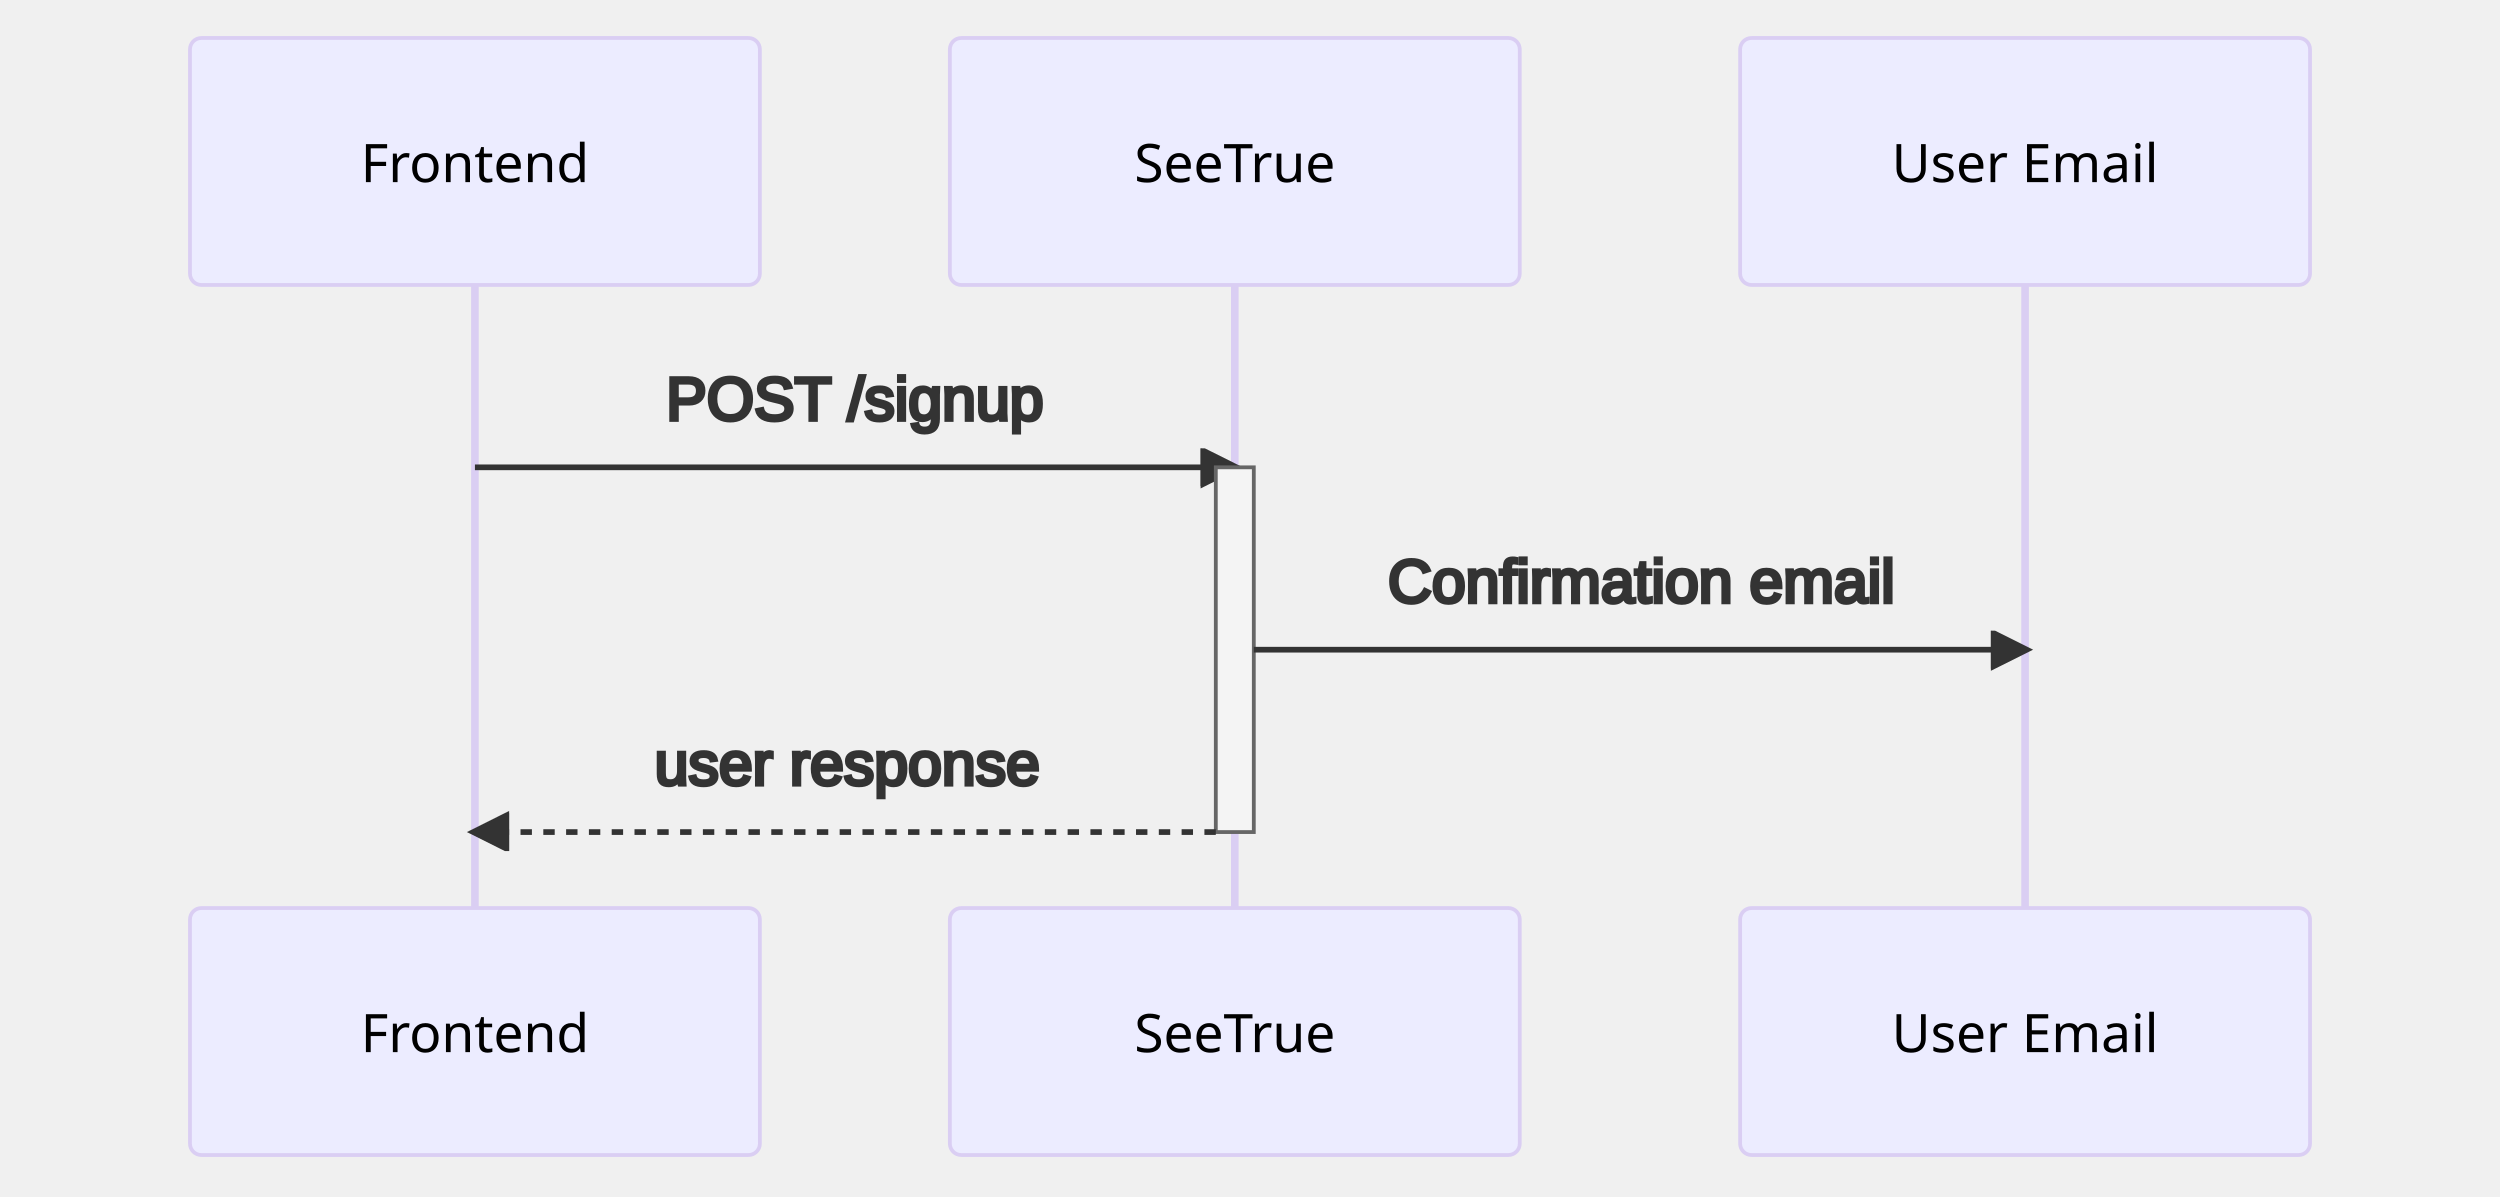
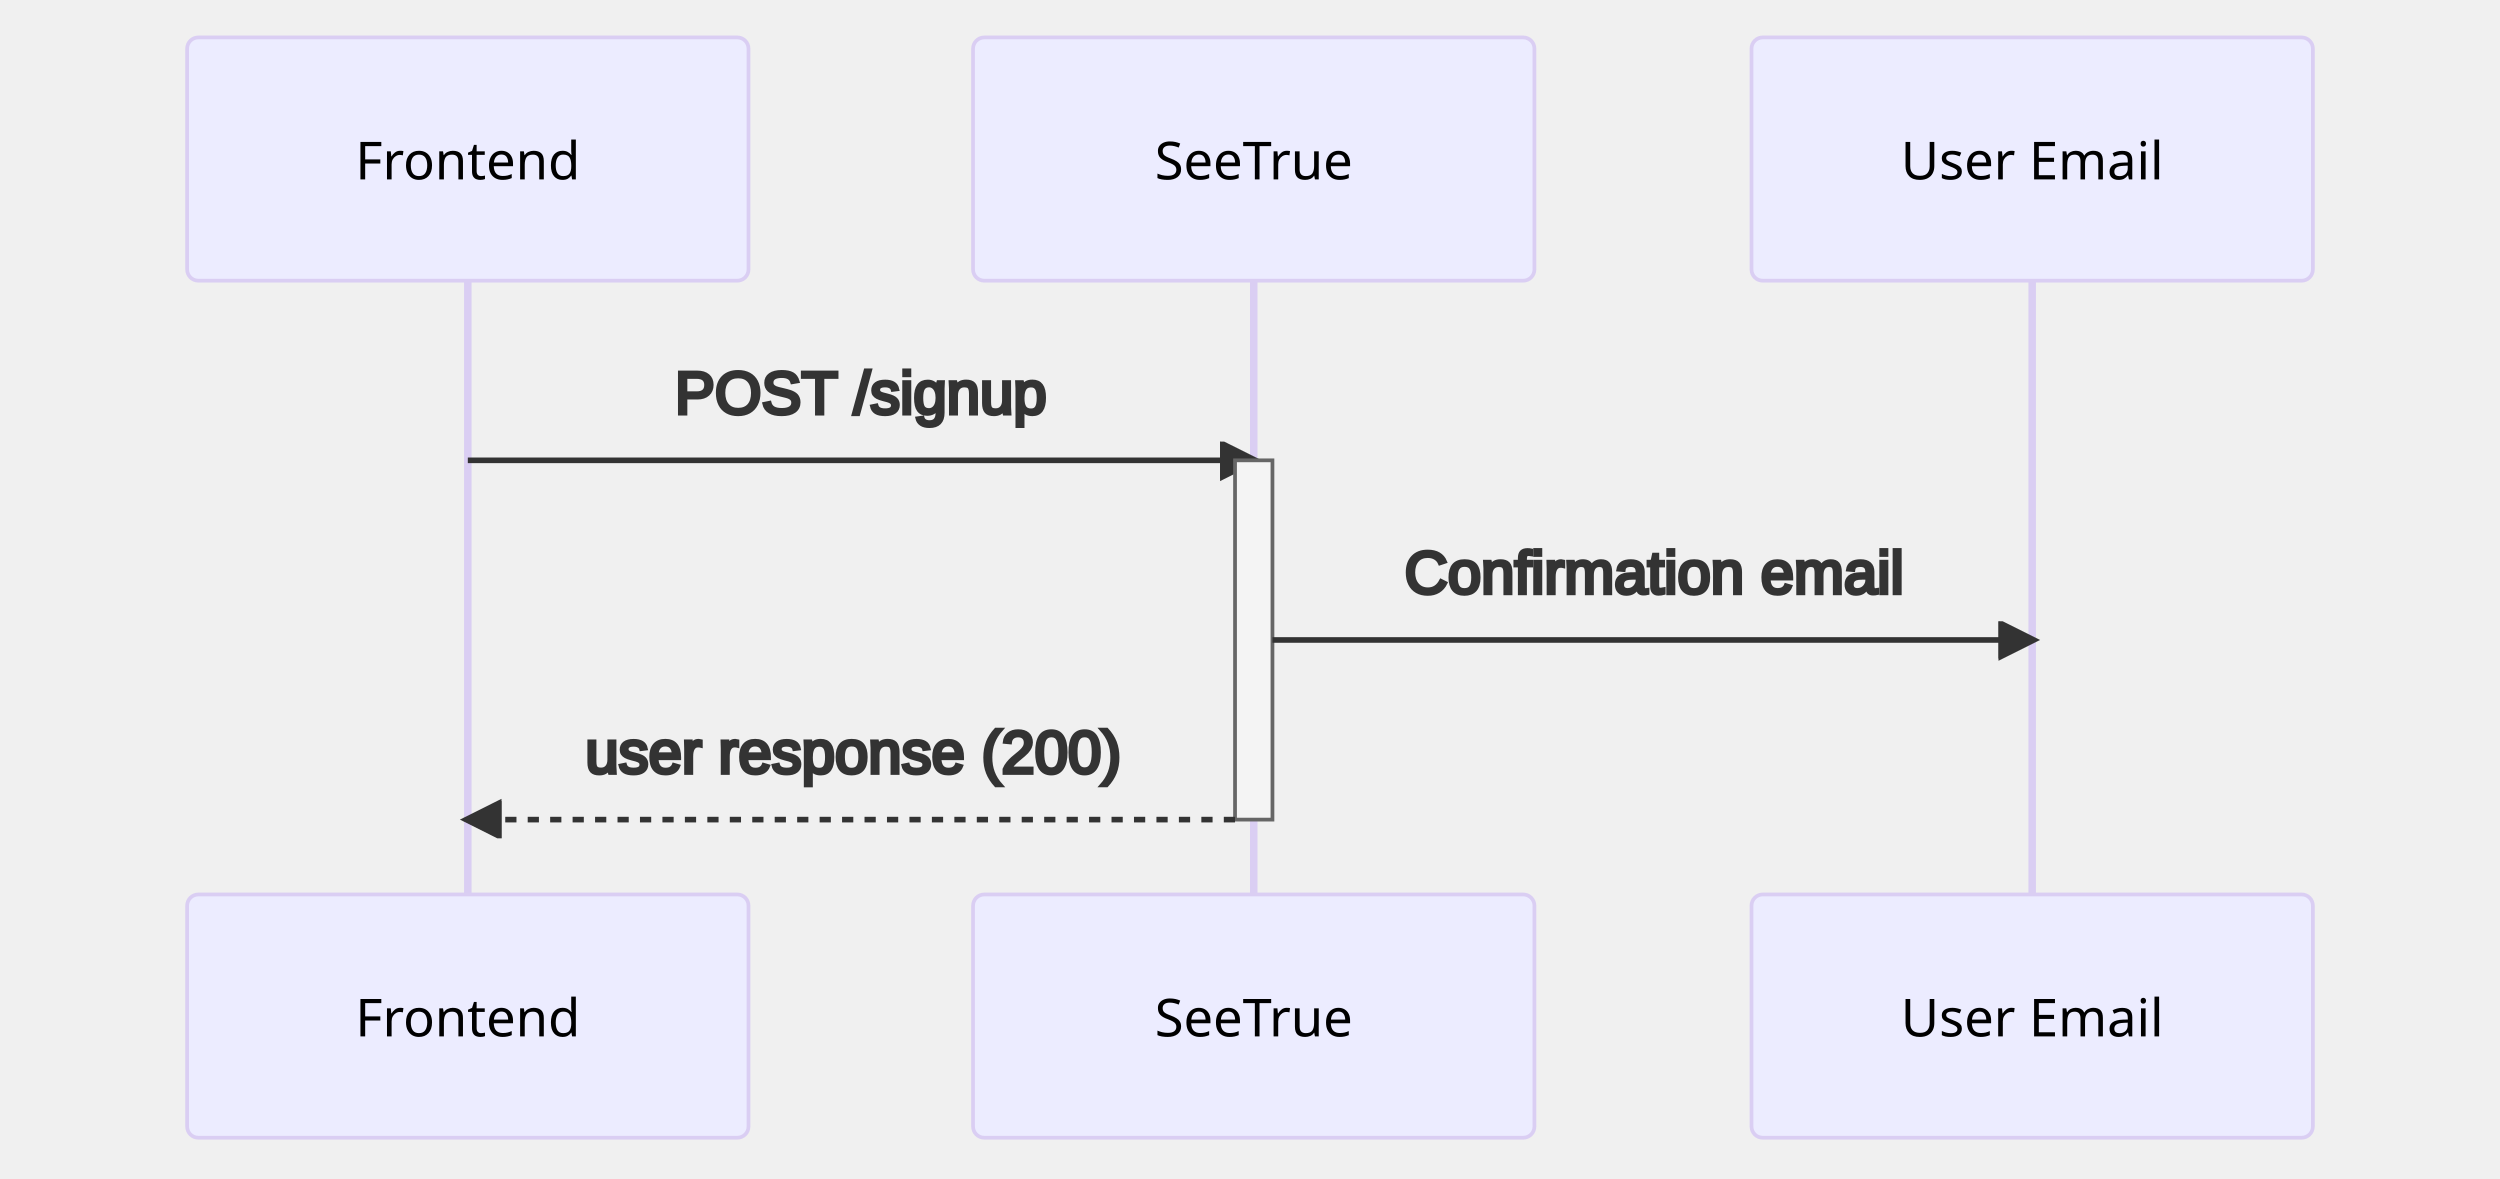
- <svg xmlns="http://www.w3.org/2000/svg" id="mermaid-1643148466845" width="100%" height="315" style="max-width: 658px; background-color: white;" viewBox="-50 -10 658 315">
-   <style>#mermaid-1643148466845 {font-family:"trebuchet ms",verdana,arial,sans-serif;font-size:16px;fill:#333;}#mermaid-1643148466845 .error-icon{fill:#552222;}#mermaid-1643148466845 .error-text{fill:#552222;stroke:#552222;}#mermaid-1643148466845 .edge-thickness-normal{stroke-width:2px;}#mermaid-1643148466845 .edge-thickness-thick{stroke-width:3.5px;}#mermaid-1643148466845 .edge-pattern-solid{stroke-dasharray:0;}#mermaid-1643148466845 .edge-pattern-dashed{stroke-dasharray:3;}#mermaid-1643148466845 .edge-pattern-dotted{stroke-dasharray:2;}#mermaid-1643148466845 .marker{fill:#333333;stroke:#333333;}#mermaid-1643148466845 .marker.cross{stroke:#333333;}#mermaid-1643148466845 svg{font-family:"trebuchet ms",verdana,arial,sans-serif;font-size:16px;}#mermaid-1643148466845 .actor{stroke:hsl(259.626, 59.777%, 87.902%);fill:#ECECFF;}#mermaid-1643148466845 text.actor&gt;tspan{fill:black;stroke:none;}#mermaid-1643148466845 .actor-line{stroke:grey;}#mermaid-1643148466845 .messageLine0{stroke-width:1.5;stroke-dasharray:none;stroke:#333;}#mermaid-1643148466845 .messageLine1{stroke-width:1.5;stroke-dasharray:2,2;stroke:#333;}#mermaid-1643148466845 #arrowhead path{fill:#333;stroke:#333;}#mermaid-1643148466845 .sequenceNumber{fill:white;}#mermaid-1643148466845 #sequencenumber{fill:#333;}#mermaid-1643148466845 #crosshead path{fill:#333;stroke:#333;}#mermaid-1643148466845 .messageText{fill:#333;stroke:#333;}#mermaid-1643148466845 .labelBox{stroke:hsl(259.626, 59.777%, 87.902%);fill:#ECECFF;}#mermaid-1643148466845 .labelText,#mermaid-1643148466845 .labelText&gt;tspan{fill:black;stroke:none;}#mermaid-1643148466845 .loopText,#mermaid-1643148466845 .loopText&gt;tspan{fill:black;stroke:none;}#mermaid-1643148466845 .loopLine{stroke-width:2px;stroke-dasharray:2,2;stroke:hsl(259.626, 59.777%, 87.902%);fill:hsl(259.626, 59.777%, 87.902%);}#mermaid-1643148466845 .note{stroke:#aaaa33;fill:#fff5ad;}#mermaid-1643148466845 .noteText,#mermaid-1643148466845 .noteText&gt;tspan{fill:black;stroke:none;}#mermaid-1643148466845 .activation0{fill:#f4f4f4;stroke:#666;}#mermaid-1643148466845 .activation1{fill:#f4f4f4;stroke:#666;}#mermaid-1643148466845 .activation2{fill:#f4f4f4;stroke:#666;}#mermaid-1643148466845 .actorPopupMenu{position:absolute;}#mermaid-1643148466845 .actorPopupMenuPanel{position:absolute;fill:#ECECFF;box-shadow:0px 8px 16px 0px rgba(0,0,0,0.2);filter:drop-shadow(3px 5px 2px rgb(0 0 0 / 0.4));}#mermaid-1643148466845 .actor-man line{stroke:hsl(259.626, 59.777%, 87.902%);fill:#ECECFF;}#mermaid-1643148466845 .actor-man circle,#mermaid-1643148466845 line{stroke:hsl(259.626, 59.777%, 87.902%);fill:#ECECFF;stroke-width:2px;}#mermaid-1643148466845 :root{--mermaid-font-family:"trebuchet ms",verdana,arial,sans-serif;}</style>
+ <svg xmlns="http://www.w3.org/2000/svg" id="mermaid-1643228912600" width="100%" height="315" style="max-width: 668px; background-color: white;" viewBox="-50 -10 668 315">
+   <style>#mermaid-1643228912600 {font-family:"trebuchet ms",verdana,arial,sans-serif;font-size:16px;fill:#333;}#mermaid-1643228912600 .error-icon{fill:#552222;}#mermaid-1643228912600 .error-text{fill:#552222;stroke:#552222;}#mermaid-1643228912600 .edge-thickness-normal{stroke-width:2px;}#mermaid-1643228912600 .edge-thickness-thick{stroke-width:3.5px;}#mermaid-1643228912600 .edge-pattern-solid{stroke-dasharray:0;}#mermaid-1643228912600 .edge-pattern-dashed{stroke-dasharray:3;}#mermaid-1643228912600 .edge-pattern-dotted{stroke-dasharray:2;}#mermaid-1643228912600 .marker{fill:#333333;stroke:#333333;}#mermaid-1643228912600 .marker.cross{stroke:#333333;}#mermaid-1643228912600 svg{font-family:"trebuchet ms",verdana,arial,sans-serif;font-size:16px;}#mermaid-1643228912600 .actor{stroke:hsl(259.626, 59.777%, 87.902%);fill:#ECECFF;}#mermaid-1643228912600 text.actor&gt;tspan{fill:black;stroke:none;}#mermaid-1643228912600 .actor-line{stroke:grey;}#mermaid-1643228912600 .messageLine0{stroke-width:1.5;stroke-dasharray:none;stroke:#333;}#mermaid-1643228912600 .messageLine1{stroke-width:1.5;stroke-dasharray:2,2;stroke:#333;}#mermaid-1643228912600 #arrowhead path{fill:#333;stroke:#333;}#mermaid-1643228912600 .sequenceNumber{fill:white;}#mermaid-1643228912600 #sequencenumber{fill:#333;}#mermaid-1643228912600 #crosshead path{fill:#333;stroke:#333;}#mermaid-1643228912600 .messageText{fill:#333;stroke:#333;}#mermaid-1643228912600 .labelBox{stroke:hsl(259.626, 59.777%, 87.902%);fill:#ECECFF;}#mermaid-1643228912600 .labelText,#mermaid-1643228912600 .labelText&gt;tspan{fill:black;stroke:none;}#mermaid-1643228912600 .loopText,#mermaid-1643228912600 .loopText&gt;tspan{fill:black;stroke:none;}#mermaid-1643228912600 .loopLine{stroke-width:2px;stroke-dasharray:2,2;stroke:hsl(259.626, 59.777%, 87.902%);fill:hsl(259.626, 59.777%, 87.902%);}#mermaid-1643228912600 .note{stroke:#aaaa33;fill:#fff5ad;}#mermaid-1643228912600 .noteText,#mermaid-1643228912600 .noteText&gt;tspan{fill:black;stroke:none;}#mermaid-1643228912600 .activation0{fill:#f4f4f4;stroke:#666;}#mermaid-1643228912600 .activation1{fill:#f4f4f4;stroke:#666;}#mermaid-1643228912600 .activation2{fill:#f4f4f4;stroke:#666;}#mermaid-1643228912600 .actorPopupMenu{position:absolute;}#mermaid-1643228912600 .actorPopupMenuPanel{position:absolute;fill:#ECECFF;box-shadow:0px 8px 16px 0px rgba(0,0,0,0.2);filter:drop-shadow(3px 5px 2px rgb(0 0 0 / 0.4));}#mermaid-1643228912600 .actor-man line{stroke:hsl(259.626, 59.777%, 87.902%);fill:#ECECFF;}#mermaid-1643228912600 .actor-man circle,#mermaid-1643228912600 line{stroke:hsl(259.626, 59.777%, 87.902%);fill:#ECECFF;stroke-width:2px;}#mermaid-1643228912600 :root{--mermaid-font-family:"trebuchet ms",verdana,arial,sans-serif;}</style>
  <g />
  <defs>
    <symbol id="computer" width="24" height="24">
      <path transform="scale(.5)" d="M2 2v13h20v-13h-20zm18 11h-16v-9h16v9zm-10.228 6l.466-1h3.524l.467 1h-4.457zm14.228 3h-24l2-6h2.104l-1.33 4h18.45l-1.297-4h2.073l2 6zm-5-10h-14v-7h14v7z" />
    </symbol>
  </defs>
  <defs>
    <symbol id="database" fill-rule="evenodd" clip-rule="evenodd">
      <path transform="scale(.5)" d="M12.258.001l.256.004.255.005.253.008.251.01.249.012.247.015.246.016.242.019.241.02.239.023.236.024.233.027.231.028.229.031.225.032.223.034.22.036.217.038.214.04.211.041.208.043.205.045.201.046.198.048.194.05.191.051.187.053.183.054.18.056.175.057.172.059.168.06.163.061.16.063.155.064.15.066.074.033.073.033.071.034.07.034.069.035.068.035.067.035.066.035.064.036.064.036.062.036.06.036.06.037.058.037.058.037.055.038.055.038.053.038.052.038.051.039.05.039.048.039.047.039.045.04.044.04.043.04.041.04.04.041.039.041.037.041.036.041.034.041.033.042.032.042.03.042.029.042.027.042.026.043.024.043.023.043.021.043.02.043.018.044.017.043.015.044.013.044.012.044.011.045.009.044.007.045.006.045.004.045.002.045.001.045v17l-.001.045-.002.045-.004.045-.006.045-.007.045-.009.044-.011.045-.012.044-.013.044-.015.044-.017.043-.018.044-.02.043-.021.043-.023.043-.024.043-.026.043-.027.042-.029.042-.03.042-.032.042-.033.042-.034.041-.036.041-.037.041-.039.041-.04.041-.041.04-.043.04-.044.04-.045.04-.047.039-.048.039-.05.039-.051.039-.052.038-.053.038-.055.038-.055.038-.058.037-.058.037-.06.037-.06.036-.062.036-.064.036-.064.036-.066.035-.067.035-.068.035-.069.035-.07.034-.071.034-.073.033-.074.033-.15.066-.155.064-.16.063-.163.061-.168.06-.172.059-.175.057-.18.056-.183.054-.187.053-.191.051-.194.05-.198.048-.201.046-.205.045-.208.043-.211.041-.214.04-.217.038-.22.036-.223.034-.225.032-.229.031-.231.028-.233.027-.236.024-.239.023-.241.02-.242.019-.246.016-.247.015-.249.012-.251.01-.253.008-.255.005-.256.004-.258.001-.258-.001-.256-.004-.255-.005-.253-.008-.251-.01-.249-.012-.247-.015-.245-.016-.243-.019-.241-.02-.238-.023-.236-.024-.234-.027-.231-.028-.228-.031-.226-.032-.223-.034-.22-.036-.217-.038-.214-.04-.211-.041-.208-.043-.204-.045-.201-.046-.198-.048-.195-.05-.19-.051-.187-.053-.184-.054-.179-.056-.176-.057-.172-.059-.167-.06-.164-.061-.159-.063-.155-.064-.151-.066-.074-.033-.072-.033-.072-.034-.07-.034-.069-.035-.068-.035-.067-.035-.066-.035-.064-.036-.063-.036-.062-.036-.061-.036-.06-.037-.058-.037-.057-.037-.056-.038-.055-.038-.053-.038-.052-.038-.051-.039-.049-.039-.049-.039-.046-.039-.046-.04-.044-.04-.043-.04-.041-.04-.04-.041-.039-.041-.037-.041-.036-.041-.034-.041-.033-.042-.032-.042-.03-.042-.029-.042-.027-.042-.026-.043-.024-.043-.023-.043-.021-.043-.02-.043-.018-.044-.017-.043-.015-.044-.013-.044-.012-.044-.011-.045-.009-.044-.007-.045-.006-.045-.004-.045-.002-.045-.001-.045v-17l.001-.045.002-.045.004-.045.006-.045.007-.045.009-.044.011-.045.012-.044.013-.044.015-.044.017-.043.018-.044.02-.043.021-.043.023-.043.024-.043.026-.043.027-.042.029-.042.03-.042.032-.042.033-.042.034-.041.036-.041.037-.041.039-.041.04-.041.041-.04.043-.04.044-.04.046-.04.046-.039.049-.039.049-.039.051-.039.052-.038.053-.038.055-.038.056-.038.057-.037.058-.037.06-.037.061-.036.062-.036.063-.036.064-.036.066-.035.067-.035.068-.035.069-.035.07-.034.072-.034.072-.033.074-.033.151-.066.155-.064.159-.063.164-.061.167-.06.172-.059.176-.057.179-.056.184-.054.187-.053.19-.051.195-.05.198-.048.201-.046.204-.045.208-.043.211-.041.214-.04.217-.038.22-.036.223-.034.226-.032.228-.031.231-.028.234-.027.236-.024.238-.023.241-.02.243-.019.245-.016.247-.015.249-.012.251-.01.253-.008.255-.005.256-.004.258-.001.258.001zm-9.258 20.499v.01l.001.021.003.021.004.022.005.021.006.022.007.022.009.023.01.022.011.023.012.023.013.023.015.023.016.024.017.023.018.024.019.024.021.024.022.025.023.024.024.025.052.049.056.05.061.051.066.051.07.051.075.051.079.052.084.052.088.052.092.052.097.052.102.051.105.052.11.052.114.051.119.051.123.051.127.05.131.05.135.05.139.048.144.049.147.047.152.047.155.047.16.045.163.045.167.043.171.043.176.041.178.041.183.039.187.039.19.037.194.035.197.035.202.033.204.031.209.03.212.029.216.027.219.025.222.024.226.021.23.02.233.018.236.016.24.015.243.012.246.01.249.008.253.005.256.004.259.001.26-.001.257-.004.254-.005.25-.008.247-.011.244-.012.241-.014.237-.016.233-.018.231-.021.226-.021.224-.024.22-.026.216-.027.212-.028.21-.031.205-.031.202-.034.198-.034.194-.036.191-.037.187-.039.183-.04.179-.04.175-.042.172-.043.168-.044.163-.045.16-.046.155-.046.152-.047.148-.048.143-.049.139-.049.136-.05.131-.05.126-.05.123-.051.118-.052.114-.051.11-.052.106-.052.101-.052.096-.052.092-.052.088-.053.083-.051.079-.052.074-.052.07-.051.065-.051.06-.051.056-.05.051-.05.023-.024.023-.025.021-.024.02-.024.019-.024.018-.024.017-.024.015-.023.014-.024.013-.023.012-.023.01-.023.01-.022.008-.022.006-.022.006-.022.004-.022.004-.021.001-.021.001-.021v-4.127l-.077.055-.08.053-.083.054-.085.053-.087.052-.09.052-.093.051-.095.05-.097.05-.1.049-.102.049-.105.048-.106.047-.109.047-.111.046-.114.045-.115.045-.118.044-.12.043-.122.042-.124.042-.126.041-.128.04-.13.04-.132.038-.134.038-.135.037-.138.037-.139.035-.142.035-.143.034-.144.033-.147.032-.148.031-.15.03-.151.03-.153.029-.154.027-.156.027-.158.026-.159.025-.161.024-.162.023-.163.022-.165.021-.166.02-.167.019-.169.018-.169.017-.171.016-.173.015-.173.014-.175.013-.175.012-.177.011-.178.01-.179.008-.179.008-.181.006-.182.005-.182.004-.184.003-.184.002h-.37l-.184-.002-.184-.003-.182-.004-.182-.005-.181-.006-.179-.008-.179-.008-.178-.01-.176-.011-.176-.012-.175-.013-.173-.014-.172-.015-.171-.016-.17-.017-.169-.018-.167-.019-.166-.02-.165-.021-.163-.022-.162-.023-.161-.024-.159-.025-.157-.026-.156-.027-.155-.027-.153-.029-.151-.03-.15-.03-.148-.031-.146-.032-.145-.033-.143-.034-.141-.035-.14-.035-.137-.037-.136-.037-.134-.038-.132-.038-.13-.04-.128-.04-.126-.041-.124-.042-.122-.042-.12-.044-.117-.043-.116-.045-.113-.045-.112-.046-.109-.047-.106-.047-.105-.048-.102-.049-.1-.049-.097-.05-.095-.05-.093-.052-.09-.051-.087-.052-.085-.053-.083-.054-.08-.054-.077-.054v4.127zm0-5.654v.011l.001.021.003.021.004.021.005.022.006.022.007.022.009.022.01.022.011.023.012.023.013.023.015.024.016.023.017.024.018.024.019.024.021.024.022.024.023.025.024.024.052.05.056.05.061.05.066.051.07.051.075.052.079.051.084.052.088.052.092.052.097.052.102.052.105.052.11.051.114.051.119.052.123.05.127.051.131.05.135.049.139.049.144.048.147.048.152.047.155.046.16.045.163.045.167.044.171.042.176.042.178.04.183.04.187.038.19.037.194.036.197.034.202.033.204.032.209.03.212.028.216.027.219.025.222.024.226.022.23.02.233.018.236.016.24.014.243.012.246.01.249.008.253.006.256.003.259.001.26-.001.257-.003.254-.006.25-.008.247-.01.244-.012.241-.015.237-.016.233-.018.231-.02.226-.022.224-.024.22-.025.216-.027.212-.029.21-.03.205-.032.202-.033.198-.035.194-.036.191-.037.187-.039.183-.039.179-.041.175-.042.172-.043.168-.044.163-.045.16-.045.155-.047.152-.047.148-.048.143-.048.139-.05.136-.049.131-.05.126-.051.123-.051.118-.051.114-.052.11-.052.106-.052.101-.052.096-.052.092-.052.088-.052.083-.052.079-.052.074-.051.07-.052.065-.051.06-.05.056-.051.051-.049.023-.025.023-.024.021-.025.02-.024.019-.024.018-.024.017-.024.015-.023.014-.023.013-.024.012-.022.01-.023.01-.023.008-.022.006-.022.006-.022.004-.021.004-.022.001-.021.001-.021v-4.139l-.077.054-.08.054-.083.054-.085.052-.087.053-.09.051-.093.051-.095.051-.097.05-.1.049-.102.049-.105.048-.106.047-.109.047-.111.046-.114.045-.115.044-.118.044-.12.044-.122.042-.124.042-.126.041-.128.04-.13.039-.132.039-.134.038-.135.037-.138.036-.139.036-.142.035-.143.033-.144.033-.147.033-.148.031-.15.03-.151.03-.153.028-.154.028-.156.027-.158.026-.159.025-.161.024-.162.023-.163.022-.165.021-.166.02-.167.019-.169.018-.169.017-.171.016-.173.015-.173.014-.175.013-.175.012-.177.011-.178.009-.179.009-.179.007-.181.007-.182.005-.182.004-.184.003-.184.002h-.37l-.184-.002-.184-.003-.182-.004-.182-.005-.181-.007-.179-.007-.179-.009-.178-.009-.176-.011-.176-.012-.175-.013-.173-.014-.172-.015-.171-.016-.17-.017-.169-.018-.167-.019-.166-.02-.165-.021-.163-.022-.162-.023-.161-.024-.159-.025-.157-.026-.156-.027-.155-.028-.153-.028-.151-.03-.15-.03-.148-.031-.146-.033-.145-.033-.143-.033-.141-.035-.14-.036-.137-.036-.136-.037-.134-.038-.132-.039-.13-.039-.128-.04-.126-.041-.124-.042-.122-.043-.12-.043-.117-.044-.116-.044-.113-.046-.112-.046-.109-.046-.106-.047-.105-.048-.102-.049-.1-.049-.097-.05-.095-.051-.093-.051-.09-.051-.087-.053-.085-.052-.083-.054-.08-.054-.077-.054v4.139zm0-5.666v.011l.001.02.003.022.004.021.005.022.006.021.007.022.009.023.01.022.011.023.012.023.013.023.015.023.016.024.017.024.018.023.019.024.021.025.022.024.023.024.024.025.052.05.056.05.061.05.066.051.07.051.075.052.079.051.084.052.088.052.092.052.097.052.102.052.105.051.11.052.114.051.119.051.123.051.127.05.131.05.135.05.139.049.144.048.147.048.152.047.155.046.16.045.163.045.167.043.171.043.176.042.178.04.183.04.187.038.19.037.194.036.197.034.202.033.204.032.209.03.212.028.216.027.219.025.222.024.226.021.23.02.233.018.236.017.24.014.243.012.246.01.249.008.253.006.256.003.259.001.26-.001.257-.003.254-.006.25-.008.247-.01.244-.013.241-.014.237-.016.233-.018.231-.02.226-.022.224-.024.22-.025.216-.027.212-.029.21-.03.205-.032.202-.033.198-.035.194-.036.191-.037.187-.039.183-.039.179-.041.175-.042.172-.043.168-.044.163-.045.16-.045.155-.047.152-.047.148-.048.143-.049.139-.049.136-.049.131-.051.126-.05.123-.051.118-.052.114-.051.11-.052.106-.052.101-.052.096-.052.092-.052.088-.052.083-.052.079-.052.074-.052.07-.051.065-.051.06-.051.056-.05.051-.049.023-.025.023-.025.021-.024.02-.024.019-.024.018-.024.017-.024.015-.023.014-.024.013-.023.012-.023.01-.022.01-.023.008-.022.006-.022.006-.022.004-.022.004-.021.001-.021.001-.021v-4.153l-.077.054-.08.054-.083.053-.085.053-.087.053-.09.051-.093.051-.095.051-.097.05-.1.049-.102.048-.105.048-.106.048-.109.046-.111.046-.114.046-.115.044-.118.044-.12.043-.122.043-.124.042-.126.041-.128.04-.13.039-.132.039-.134.038-.135.037-.138.036-.139.036-.142.034-.143.034-.144.033-.147.032-.148.032-.15.03-.151.03-.153.028-.154.028-.156.027-.158.026-.159.024-.161.024-.162.023-.163.023-.165.021-.166.02-.167.019-.169.018-.169.017-.171.016-.173.015-.173.014-.175.013-.175.012-.177.01-.178.01-.179.009-.179.007-.181.006-.182.006-.182.004-.184.003-.184.001-.185.001-.185-.001-.184-.001-.184-.003-.182-.004-.182-.006-.181-.006-.179-.007-.179-.009-.178-.01-.176-.01-.176-.012-.175-.013-.173-.014-.172-.015-.171-.016-.17-.017-.169-.018-.167-.019-.166-.02-.165-.021-.163-.023-.162-.023-.161-.024-.159-.024-.157-.026-.156-.027-.155-.028-.153-.028-.151-.03-.15-.03-.148-.032-.146-.032-.145-.033-.143-.034-.141-.034-.14-.036-.137-.036-.136-.037-.134-.038-.132-.039-.13-.039-.128-.041-.126-.041-.124-.041-.122-.043-.12-.043-.117-.044-.116-.044-.113-.046-.112-.046-.109-.046-.106-.048-.105-.048-.102-.048-.1-.05-.097-.049-.095-.051-.093-.051-.09-.052-.087-.052-.085-.053-.083-.053-.08-.054-.077-.054v4.153zm8.74-8.179l-.257.004-.254.005-.25.008-.247.011-.244.012-.241.014-.237.016-.233.018-.231.021-.226.022-.224.023-.22.026-.216.027-.212.028-.21.031-.205.032-.202.033-.198.034-.194.036-.191.038-.187.038-.183.04-.179.041-.175.042-.172.043-.168.043-.163.045-.16.046-.155.046-.152.048-.148.048-.143.048-.139.049-.136.05-.131.05-.126.051-.123.051-.118.051-.114.052-.11.052-.106.052-.101.052-.096.052-.092.052-.088.052-.083.052-.079.052-.074.051-.07.052-.065.051-.06.05-.056.05-.051.05-.023.025-.023.024-.021.024-.02.025-.019.024-.018.024-.017.023-.015.024-.014.023-.013.023-.012.023-.01.023-.01.022-.008.022-.006.023-.006.021-.004.022-.004.021-.001.021-.001.021.001.021.001.021.004.021.004.022.006.021.006.023.008.022.01.022.01.023.012.023.013.023.014.023.015.024.017.023.018.024.019.024.02.025.021.024.023.024.023.025.051.05.056.05.06.05.065.051.07.052.074.051.079.052.083.052.088.052.092.052.096.052.101.052.106.052.11.052.114.052.118.051.123.051.126.051.131.05.136.05.139.049.143.048.148.048.152.048.155.046.16.046.163.045.168.043.172.043.175.042.179.041.183.04.187.038.191.038.194.036.198.034.202.033.205.032.21.031.212.028.216.027.22.026.224.023.226.022.231.021.233.018.237.016.241.014.244.012.247.011.25.008.254.005.257.004.26.001.26-.001.257-.004.254-.005.25-.008.247-.011.244-.012.241-.014.237-.016.233-.018.231-.021.226-.022.224-.023.22-.026.216-.027.212-.028.21-.031.205-.032.202-.033.198-.034.194-.036.191-.038.187-.038.183-.04.179-.041.175-.042.172-.043.168-.043.163-.045.16-.046.155-.046.152-.048.148-.048.143-.048.139-.049.136-.05.131-.05.126-.051.123-.051.118-.051.114-.052.11-.052.106-.052.101-.052.096-.052.092-.052.088-.052.083-.052.079-.052.074-.051.07-.052.065-.051.06-.05.056-.05.051-.05.023-.025.023-.024.021-.024.02-.025.019-.024.018-.024.017-.023.015-.024.014-.023.013-.023.012-.023.01-.023.01-.022.008-.022.006-.023.006-.021.004-.022.004-.021.001-.021.001-.021-.001-.021-.001-.021-.004-.021-.004-.022-.006-.021-.006-.023-.008-.022-.01-.022-.01-.023-.012-.023-.013-.023-.014-.023-.015-.024-.017-.023-.018-.024-.019-.024-.02-.025-.021-.024-.023-.024-.023-.025-.051-.05-.056-.05-.06-.05-.065-.051-.07-.052-.074-.051-.079-.052-.083-.052-.088-.052-.092-.052-.096-.052-.101-.052-.106-.052-.11-.052-.114-.052-.118-.051-.123-.051-.126-.051-.131-.05-.136-.05-.139-.049-.143-.048-.148-.048-.152-.048-.155-.046-.16-.046-.163-.045-.168-.043-.172-.043-.175-.042-.179-.041-.183-.04-.187-.038-.191-.038-.194-.036-.198-.034-.202-.033-.205-.032-.21-.031-.212-.028-.216-.027-.22-.026-.224-.023-.226-.022-.231-.021-.233-.018-.237-.016-.241-.014-.244-.012-.247-.011-.25-.008-.254-.005-.257-.004-.26-.001-.26.001z" />
    </symbol>
  </defs>
  <defs>
    <symbol id="clock" width="24" height="24">
      <path transform="scale(.5)" d="M12 2c5.514 0 10 4.486 10 10s-4.486 10-10 10-10-4.486-10-10 4.486-10 10-10zm0-2c-6.627 0-12 5.373-12 12s5.373 12 12 12 12-5.373 12-12-5.373-12-12-12zm5.848 12.459c.202.038.202.333.001.372-1.907.361-6.045 1.111-6.547 1.111-.719 0-1.301-.582-1.301-1.301 0-.512.77-5.447 1.125-7.445.034-.192.312-.181.343.014l.985 6.238 5.394 1.011z" />
    </symbol>
  </defs>
  <g>
    <line id="actor0" x1="75" y1="5" x2="75" y2="249" class="200" stroke-width="0.5px" stroke="#999" />
    <g id="root-0">
      <rect x="0" y="0" fill="#eaeaea" stroke="#666" width="150" height="65" rx="3" ry="3" class="actor" />
      <text x="75" y="32.5" dominant-baseline="central" alignment-baseline="central" class="actor" style="text-anchor: middle; font-size: 14px; font-weight: 400; font-family: Open-Sans, &quot;sans-serif&quot;;">
        <tspan x="75" dy="0">Frontend</tspan>
      </text>
    </g>
  </g>
  <g>
-     <line id="actor1" x1="275" y1="5" x2="275" y2="249" class="200" stroke-width="0.5px" stroke="#999" />
+     <line id="actor1" x1="285" y1="5" x2="285" y2="249" class="200" stroke-width="0.5px" stroke="#999" />
    <g id="root-1">
-       <rect x="200" y="0" fill="#eaeaea" stroke="#666" width="150" height="65" rx="3" ry="3" class="actor" />
-       <text x="275" y="32.5" dominant-baseline="central" alignment-baseline="central" class="actor" style="text-anchor: middle; font-size: 14px; font-weight: 400; font-family: Open-Sans, &quot;sans-serif&quot;;">
-         <tspan x="275" dy="0">SeeTrue</tspan>
+       <rect x="210" y="0" fill="#eaeaea" stroke="#666" width="150" height="65" rx="3" ry="3" class="actor" />
+       <text x="285" y="32.5" dominant-baseline="central" alignment-baseline="central" class="actor" style="text-anchor: middle; font-size: 14px; font-weight: 400; font-family: Open-Sans, &quot;sans-serif&quot;;">
+         <tspan x="285" dy="0">SeeTrue</tspan>
      </text>
    </g>
  </g>
  <g>
-     <line id="actor2" x1="483" y1="5" x2="483" y2="249" class="200" stroke-width="0.5px" stroke="#999" />
+     <line id="actor2" x1="493" y1="5" x2="493" y2="249" class="200" stroke-width="0.5px" stroke="#999" />
    <g id="root-2">
-       <rect x="408" y="0" fill="#eaeaea" stroke="#666" width="150" height="65" rx="3" ry="3" class="actor" />
-       <text x="483" y="32.5" dominant-baseline="central" alignment-baseline="central" class="actor" style="text-anchor: middle; font-size: 14px; font-weight: 400; font-family: Open-Sans, &quot;sans-serif&quot;;">
-         <tspan x="483" dy="0">User Email</tspan>
+       <rect x="418" y="0" fill="#eaeaea" stroke="#666" width="150" height="65" rx="3" ry="3" class="actor" />
+       <text x="493" y="32.5" dominant-baseline="central" alignment-baseline="central" class="actor" style="text-anchor: middle; font-size: 14px; font-weight: 400; font-family: Open-Sans, &quot;sans-serif&quot;;">
+         <tspan x="493" dy="0">User Email</tspan>
      </text>
    </g>
  </g>
  <defs>
    <marker id="arrowhead" refX="9" refY="5" markerUnits="userSpaceOnUse" markerWidth="12" markerHeight="12" orient="auto">
      <path d="M 0 0 L 10 5 L 0 10 z" />
    </marker>
  </defs>
  <defs>
    <marker id="crosshead" markerWidth="15" markerHeight="8" orient="auto" refX="16" refY="4">
      <path fill="black" stroke="#000000" stroke-width="1px" d="M 9,2 V 6 L16,4 Z" style="stroke-dasharray: 0, 0;" />
      <path fill="none" stroke="#000000" stroke-width="1px" d="M 0,1 L 6,7 M 6,1 L 0,7" style="stroke-dasharray: 0, 0;" />
    </marker>
  </defs>
  <defs>
    <marker id="filled-head" refX="18" refY="7" markerWidth="20" markerHeight="28" orient="auto">
      <path d="M 18,7 L9,13 L14,7 L9,1 Z" />
    </marker>
  </defs>
  <defs>
    <marker id="sequencenumber" refX="15" refY="15" markerWidth="60" markerHeight="40" orient="auto">
      <circle cx="15" cy="15" r="6" />
    </marker>
  </defs>
-   <text x="175" y="80" text-anchor="middle" dominant-baseline="middle" alignment-baseline="middle" class="messageText" dy="1em" style="font-family: &quot;trebuchet ms&quot;, verdana, arial, sans-serif; font-size: 16px; font-weight: 400;">POST /signup</text>
-   <line x1="75" y1="113" x2="275" y2="113" class="messageLine0" stroke-width="2" stroke="none" marker-end="url(#arrowhead)" style="fill: none;" />
+   <text x="180" y="80" text-anchor="middle" dominant-baseline="middle" alignment-baseline="middle" class="messageText" dy="1em" style="font-family: &quot;trebuchet ms&quot;, verdana, arial, sans-serif; font-size: 16px; font-weight: 400;">POST /signup</text>
+   <line x1="75" y1="113" x2="285" y2="113" class="messageLine0" stroke-width="2" stroke="none" marker-end="url(#arrowhead)" style="fill: none;" />
  <g>
-     <rect x="270" y="113" fill="#EDF2AE" stroke="#666" width="10" height="96" rx="0" ry="0" class="activation0" />
+     <rect x="280" y="113" fill="#EDF2AE" stroke="#666" width="10" height="96" rx="0" ry="0" class="activation0" />
  </g>
-   <text x="382" y="128" text-anchor="middle" dominant-baseline="middle" alignment-baseline="middle" class="messageText" dy="1em" style="font-family: &quot;trebuchet ms&quot;, verdana, arial, sans-serif; font-size: 16px; font-weight: 400;">Confirmation email</text>
-   <line x1="280" y1="161" x2="483" y2="161" class="messageLine0" stroke-width="2" stroke="none" marker-end="url(#arrowhead)" style="fill: none;" />
-   <text x="173" y="176" text-anchor="middle" dominant-baseline="middle" alignment-baseline="middle" class="messageText" dy="1em" style="font-family: &quot;trebuchet ms&quot;, verdana, arial, sans-serif; font-size: 16px; font-weight: 400;">user response</text>
-   <line x1="270" y1="209" x2="75" y2="209" class="messageLine1" stroke-width="2" stroke="none" marker-end="url(#arrowhead)" style="stroke-dasharray: 3, 3; fill: none;" />
+   <text x="392" y="128" text-anchor="middle" dominant-baseline="middle" alignment-baseline="middle" class="messageText" dy="1em" style="font-family: &quot;trebuchet ms&quot;, verdana, arial, sans-serif; font-size: 16px; font-weight: 400;">Confirmation email</text>
+   <line x1="290" y1="161" x2="493" y2="161" class="messageLine0" stroke-width="2" stroke="none" marker-end="url(#arrowhead)" style="fill: none;" />
+   <text x="178" y="176" text-anchor="middle" dominant-baseline="middle" alignment-baseline="middle" class="messageText" dy="1em" style="font-family: &quot;trebuchet ms&quot;, verdana, arial, sans-serif; font-size: 16px; font-weight: 400;">user response (200)</text>
+   <line x1="280" y1="209" x2="75" y2="209" class="messageLine1" stroke-width="2" stroke="none" marker-end="url(#arrowhead)" style="stroke-dasharray: 3, 3; fill: none;" />
  <g>
    <rect x="0" y="229" fill="#eaeaea" stroke="#666" width="150" height="65" rx="3" ry="3" class="actor" />
    <text x="75" y="261.5" dominant-baseline="central" alignment-baseline="central" class="actor" style="text-anchor: middle; font-size: 14px; font-weight: 400; font-family: Open-Sans, &quot;sans-serif&quot;;">
      <tspan x="75" dy="0">Frontend</tspan>
    </text>
  </g>
  <g>
-     <rect x="200" y="229" fill="#eaeaea" stroke="#666" width="150" height="65" rx="3" ry="3" class="actor" />
-     <text x="275" y="261.5" dominant-baseline="central" alignment-baseline="central" class="actor" style="text-anchor: middle; font-size: 14px; font-weight: 400; font-family: Open-Sans, &quot;sans-serif&quot;;">
-       <tspan x="275" dy="0">SeeTrue</tspan>
+     <rect x="210" y="229" fill="#eaeaea" stroke="#666" width="150" height="65" rx="3" ry="3" class="actor" />
+     <text x="285" y="261.5" dominant-baseline="central" alignment-baseline="central" class="actor" style="text-anchor: middle; font-size: 14px; font-weight: 400; font-family: Open-Sans, &quot;sans-serif&quot;;">
+       <tspan x="285" dy="0">SeeTrue</tspan>
    </text>
  </g>
  <g>
-     <rect x="408" y="229" fill="#eaeaea" stroke="#666" width="150" height="65" rx="3" ry="3" class="actor" />
-     <text x="483" y="261.5" dominant-baseline="central" alignment-baseline="central" class="actor" style="text-anchor: middle; font-size: 14px; font-weight: 400; font-family: Open-Sans, &quot;sans-serif&quot;;">
-       <tspan x="483" dy="0">User Email</tspan>
+     <rect x="418" y="229" fill="#eaeaea" stroke="#666" width="150" height="65" rx="3" ry="3" class="actor" />
+     <text x="493" y="261.5" dominant-baseline="central" alignment-baseline="central" class="actor" style="text-anchor: middle; font-size: 14px; font-weight: 400; font-family: Open-Sans, &quot;sans-serif&quot;;">
+       <tspan x="493" dy="0">User Email</tspan>
    </text>
  </g>
</svg>
